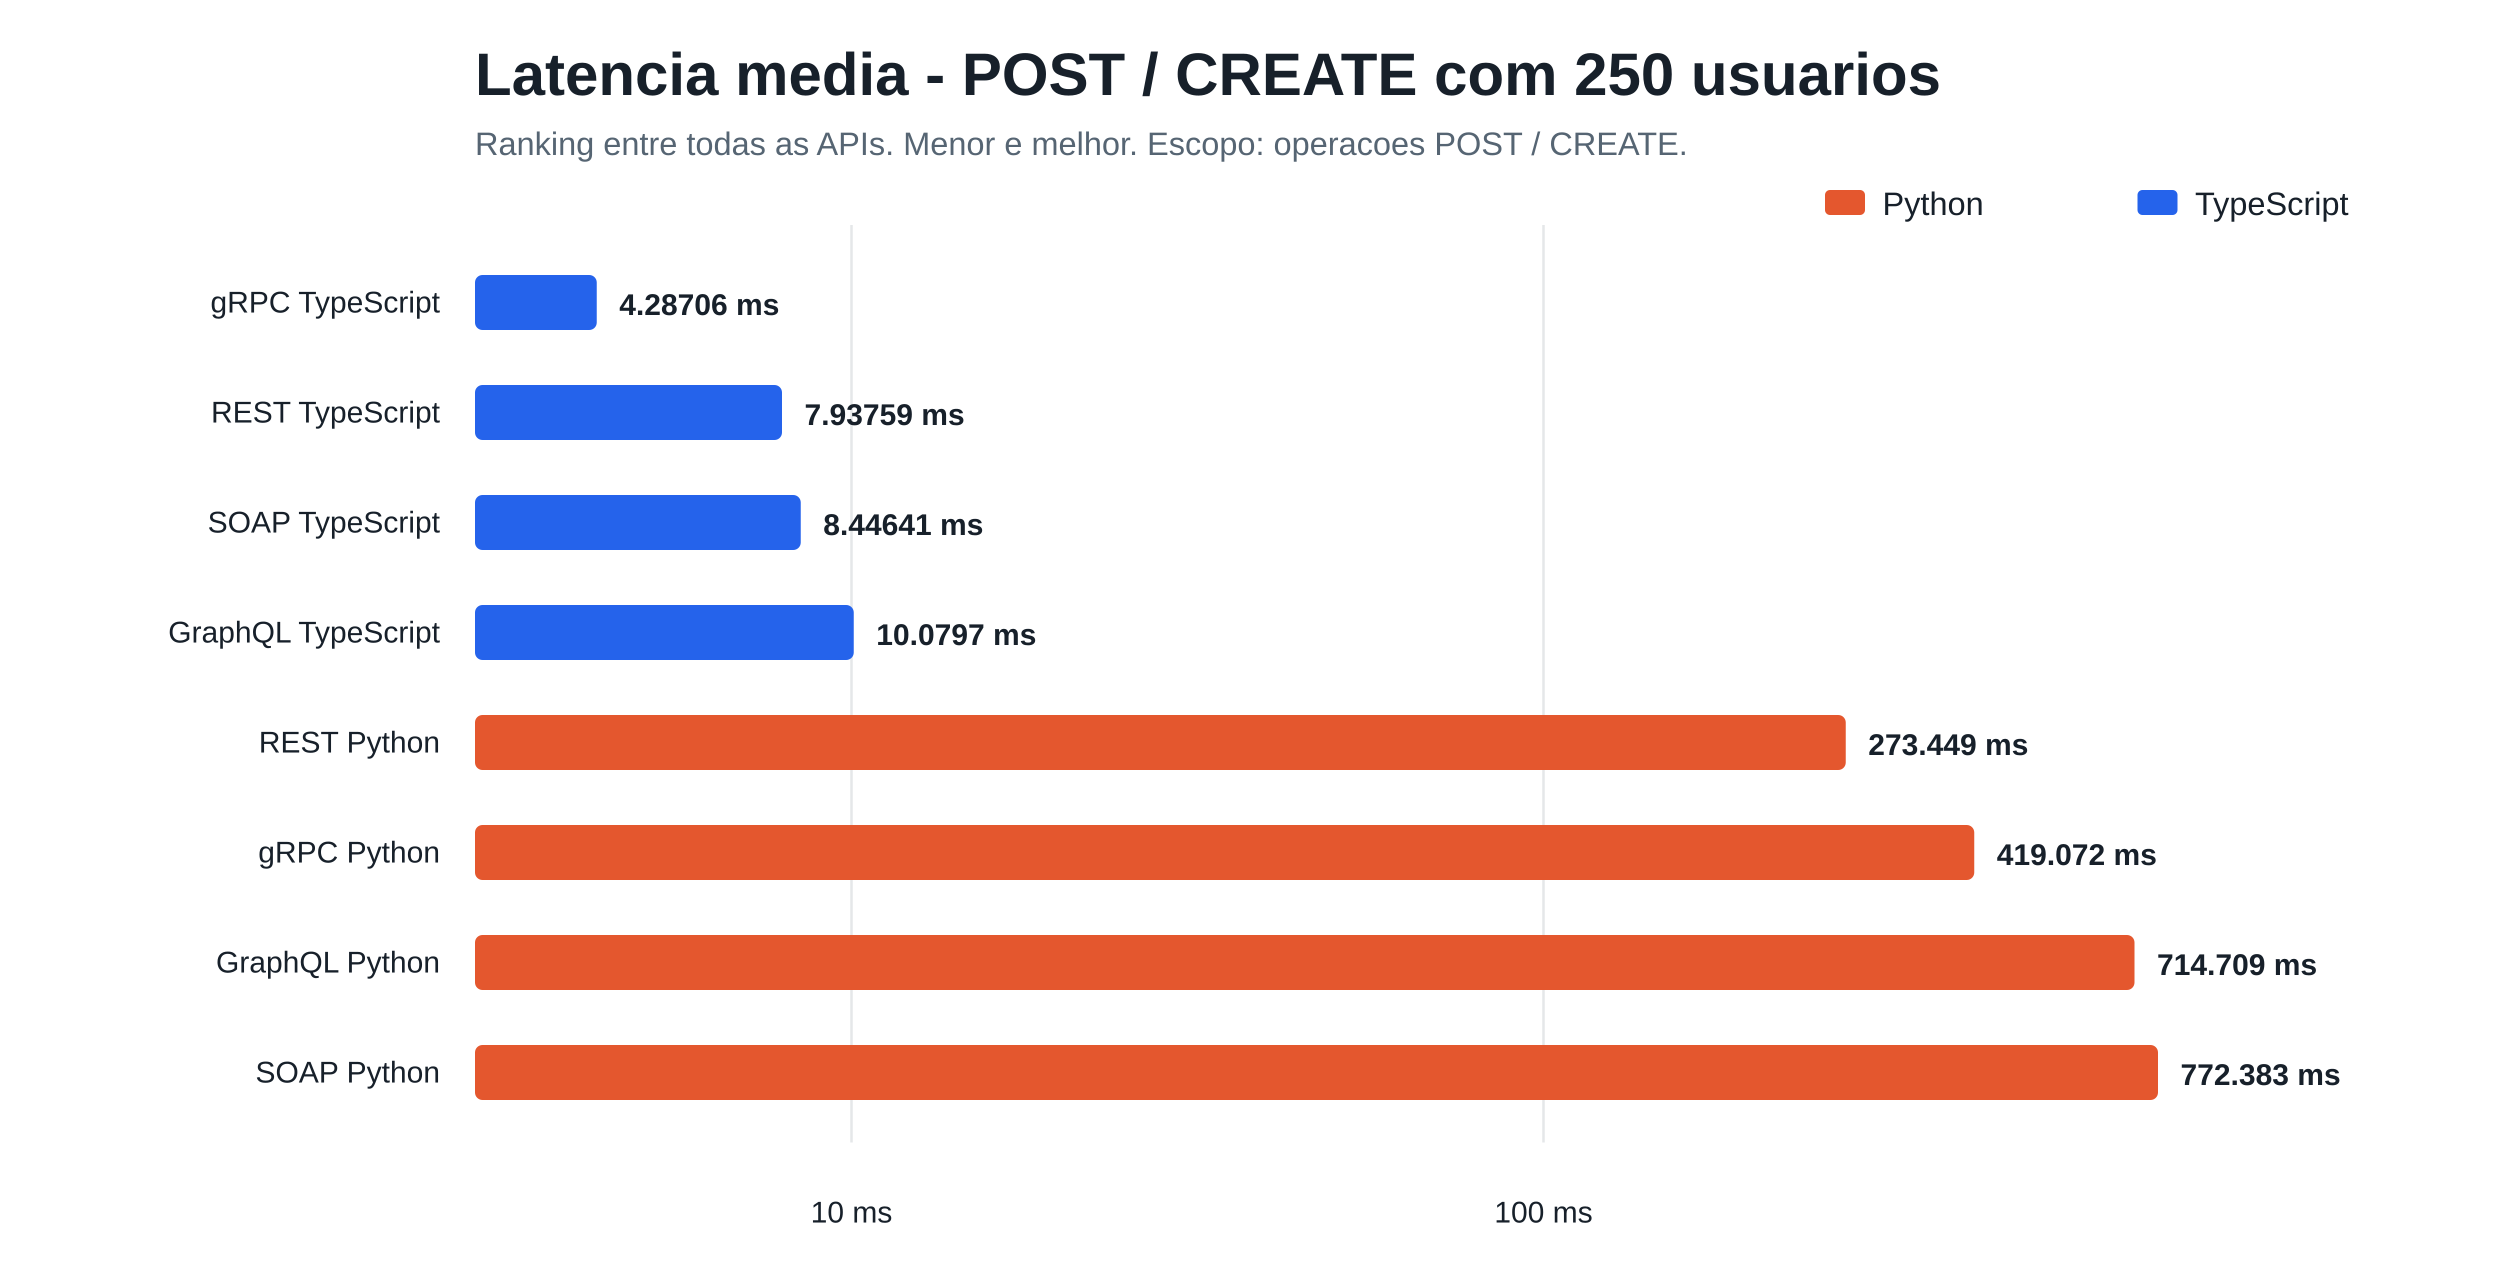
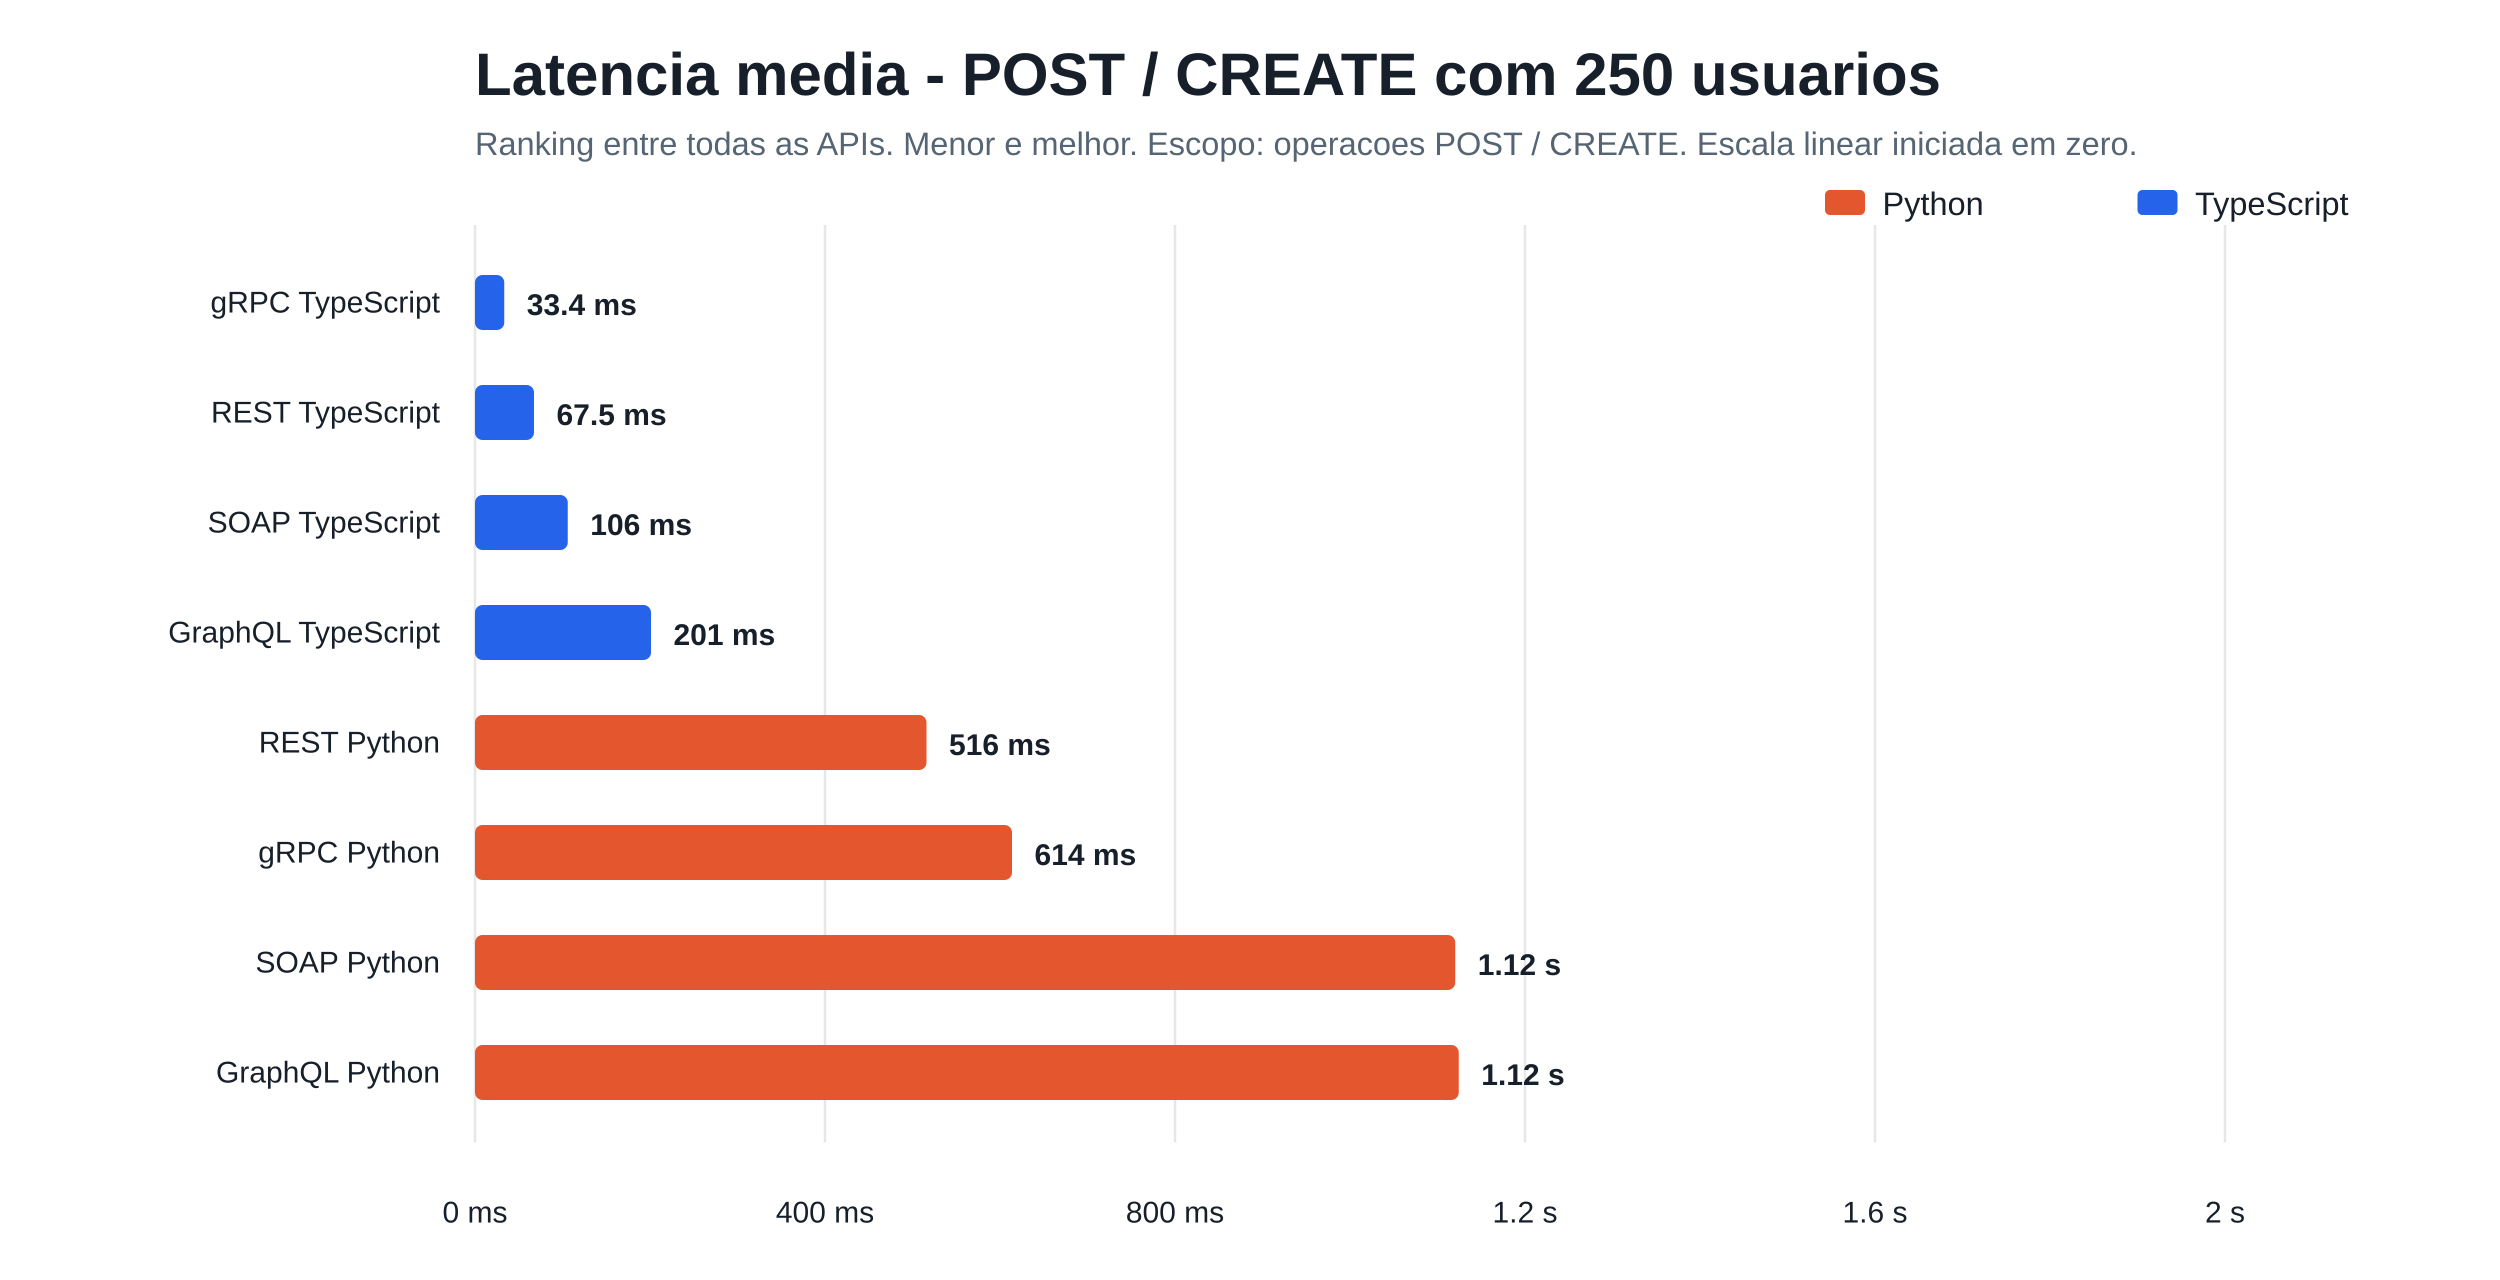
<svg xmlns="http://www.w3.org/2000/svg" width="1000" height="512" viewBox="0 0 1000 512">
  <style>text{font-family:Arial,sans-serif;fill:#17202a}.title{font-size:24px;font-weight:700}.subtitle{font-size:13px;fill:#566573}.axis{stroke:#aab7b8;stroke-width:1}.grid{stroke:#e5e7e9;stroke-width:1}.label{font-size:12px}.value{font-size:12px;font-weight:700}.legend{font-size:13px}</style>
  <rect width="100%" height="100%" fill="#ffffff" />
  <text x="190" y="38" class="title">Latencia media - POST / CREATE com 250 usuarios</text>
-   <text x="190" y="62" class="subtitle">Ranking entre todas as APIs. Menor e melhor. Escopo: operacoes POST / CREATE.</text>
+   <text x="190" y="62" class="subtitle">Ranking entre todas as APIs. Menor e melhor. Escopo: operacoes POST / CREATE. Escala linear iniciada em zero.</text>
  <rect x="730" y="76" width="16" height="10" rx="2" fill="#e4572e" />
  <text x="753" y="86" class="legend">Python</text>
  <rect x="855" y="76" width="16" height="10" rx="2" fill="#2563eb" />
  <text x="878" y="86" class="legend">TypeScript</text>
-   <line x1="340.6" y1="90" x2="340.6" y2="457" class="grid" />
-   <text x="340.6" y="489" text-anchor="middle" class="label">10 ms</text>
-   <line x1="617.4" y1="90" x2="617.4" y2="457" class="grid" />
-   <text x="617.4" y="489" text-anchor="middle" class="label">100 ms</text>
+   <line x1="190.0" y1="90" x2="190.0" y2="457" class="grid" />
+   <text x="190.0" y="489" text-anchor="middle" class="label">0 ms</text>
+   <line x1="330.0" y1="90" x2="330.0" y2="457" class="grid" />
+   <text x="330.0" y="489" text-anchor="middle" class="label">400 ms</text>
+   <line x1="470.0" y1="90" x2="470.0" y2="457" class="grid" />
+   <text x="470.0" y="489" text-anchor="middle" class="label">800 ms</text>
+   <line x1="610.0" y1="90" x2="610.0" y2="457" class="grid" />
+   <text x="610.0" y="489" text-anchor="middle" class="label">1.2 s</text>
+   <line x1="750.0" y1="90" x2="750.0" y2="457" class="grid" />
+   <text x="750.0" y="489" text-anchor="middle" class="label">1.6 s</text>
+   <line x1="890.0" y1="90" x2="890.0" y2="457" class="grid" />
+   <text x="890.0" y="489" text-anchor="middle" class="label">2 s</text>
  <text x="176" y="125" text-anchor="end" class="label">gRPC TypeScript</text>
-   <rect x="190" y="110" width="48.7" height="22" rx="3" fill="#2563eb" />
-   <text x="247.7" y="126" class="value">4.28706 ms</text>
+   <rect x="190" y="110" width="11.7" height="22" rx="3" fill="#2563eb" />
+   <text x="210.7" y="126" class="value">33.4 ms</text>
  <text x="176" y="169" text-anchor="end" class="label">REST TypeScript</text>
-   <rect x="190" y="154" width="122.8" height="22" rx="3" fill="#2563eb" />
-   <text x="321.8" y="170" class="value">7.93759 ms</text>
+   <rect x="190" y="154" width="23.6" height="22" rx="3" fill="#2563eb" />
+   <text x="222.6" y="170" class="value">67.5 ms</text>
  <text x="176" y="213" text-anchor="end" class="label">SOAP TypeScript</text>
-   <rect x="190" y="198" width="130.3" height="22" rx="3" fill="#2563eb" />
-   <text x="329.3" y="214" class="value">8.44641 ms</text>
+   <rect x="190" y="198" width="37.1" height="22" rx="3" fill="#2563eb" />
+   <text x="236.1" y="214" class="value">106 ms</text>
  <text x="176" y="257" text-anchor="end" class="label">GraphQL TypeScript</text>
-   <rect x="190" y="242" width="151.5" height="22" rx="3" fill="#2563eb" />
-   <text x="350.5" y="258" class="value">10.0797 ms</text>
+   <rect x="190" y="242" width="70.4" height="22" rx="3" fill="#2563eb" />
+   <text x="269.4" y="258" class="value">201 ms</text>
  <text x="176" y="301" text-anchor="end" class="label">REST Python</text>
-   <rect x="190" y="286" width="548.3" height="22" rx="3" fill="#e4572e" />
-   <text x="747.3" y="302" class="value">273.449 ms</text>
+   <rect x="190" y="286" width="180.6" height="22" rx="3" fill="#e4572e" />
+   <text x="379.6" y="302" class="value">516 ms</text>
  <text x="176" y="345" text-anchor="end" class="label">gRPC Python</text>
-   <rect x="190" y="330" width="599.7" height="22" rx="3" fill="#e4572e" />
-   <text x="798.7" y="346" class="value">419.072 ms</text>
-   <text x="176" y="389" text-anchor="end" class="label">GraphQL Python</text>
-   <rect x="190" y="374" width="663.8" height="22" rx="3" fill="#e4572e" />
-   <text x="862.8" y="390" class="value">714.709 ms</text>
-   <text x="176" y="433" text-anchor="end" class="label">SOAP Python</text>
-   <rect x="190" y="418" width="673.2" height="22" rx="3" fill="#e4572e" />
-   <text x="872.2" y="434" class="value">772.383 ms</text>
+   <rect x="190" y="330" width="214.8" height="22" rx="3" fill="#e4572e" />
+   <text x="413.8" y="346" class="value">614 ms</text>
+   <text x="176" y="389" text-anchor="end" class="label">SOAP Python</text>
+   <rect x="190" y="374" width="392.1" height="22" rx="3" fill="#e4572e" />
+   <text x="591.1" y="390" class="value">1.12 s</text>
+   <text x="176" y="433" text-anchor="end" class="label">GraphQL Python</text>
+   <rect x="190" y="418" width="393.5" height="22" rx="3" fill="#e4572e" />
+   <text x="592.5" y="434" class="value">1.12 s</text>
</svg>
